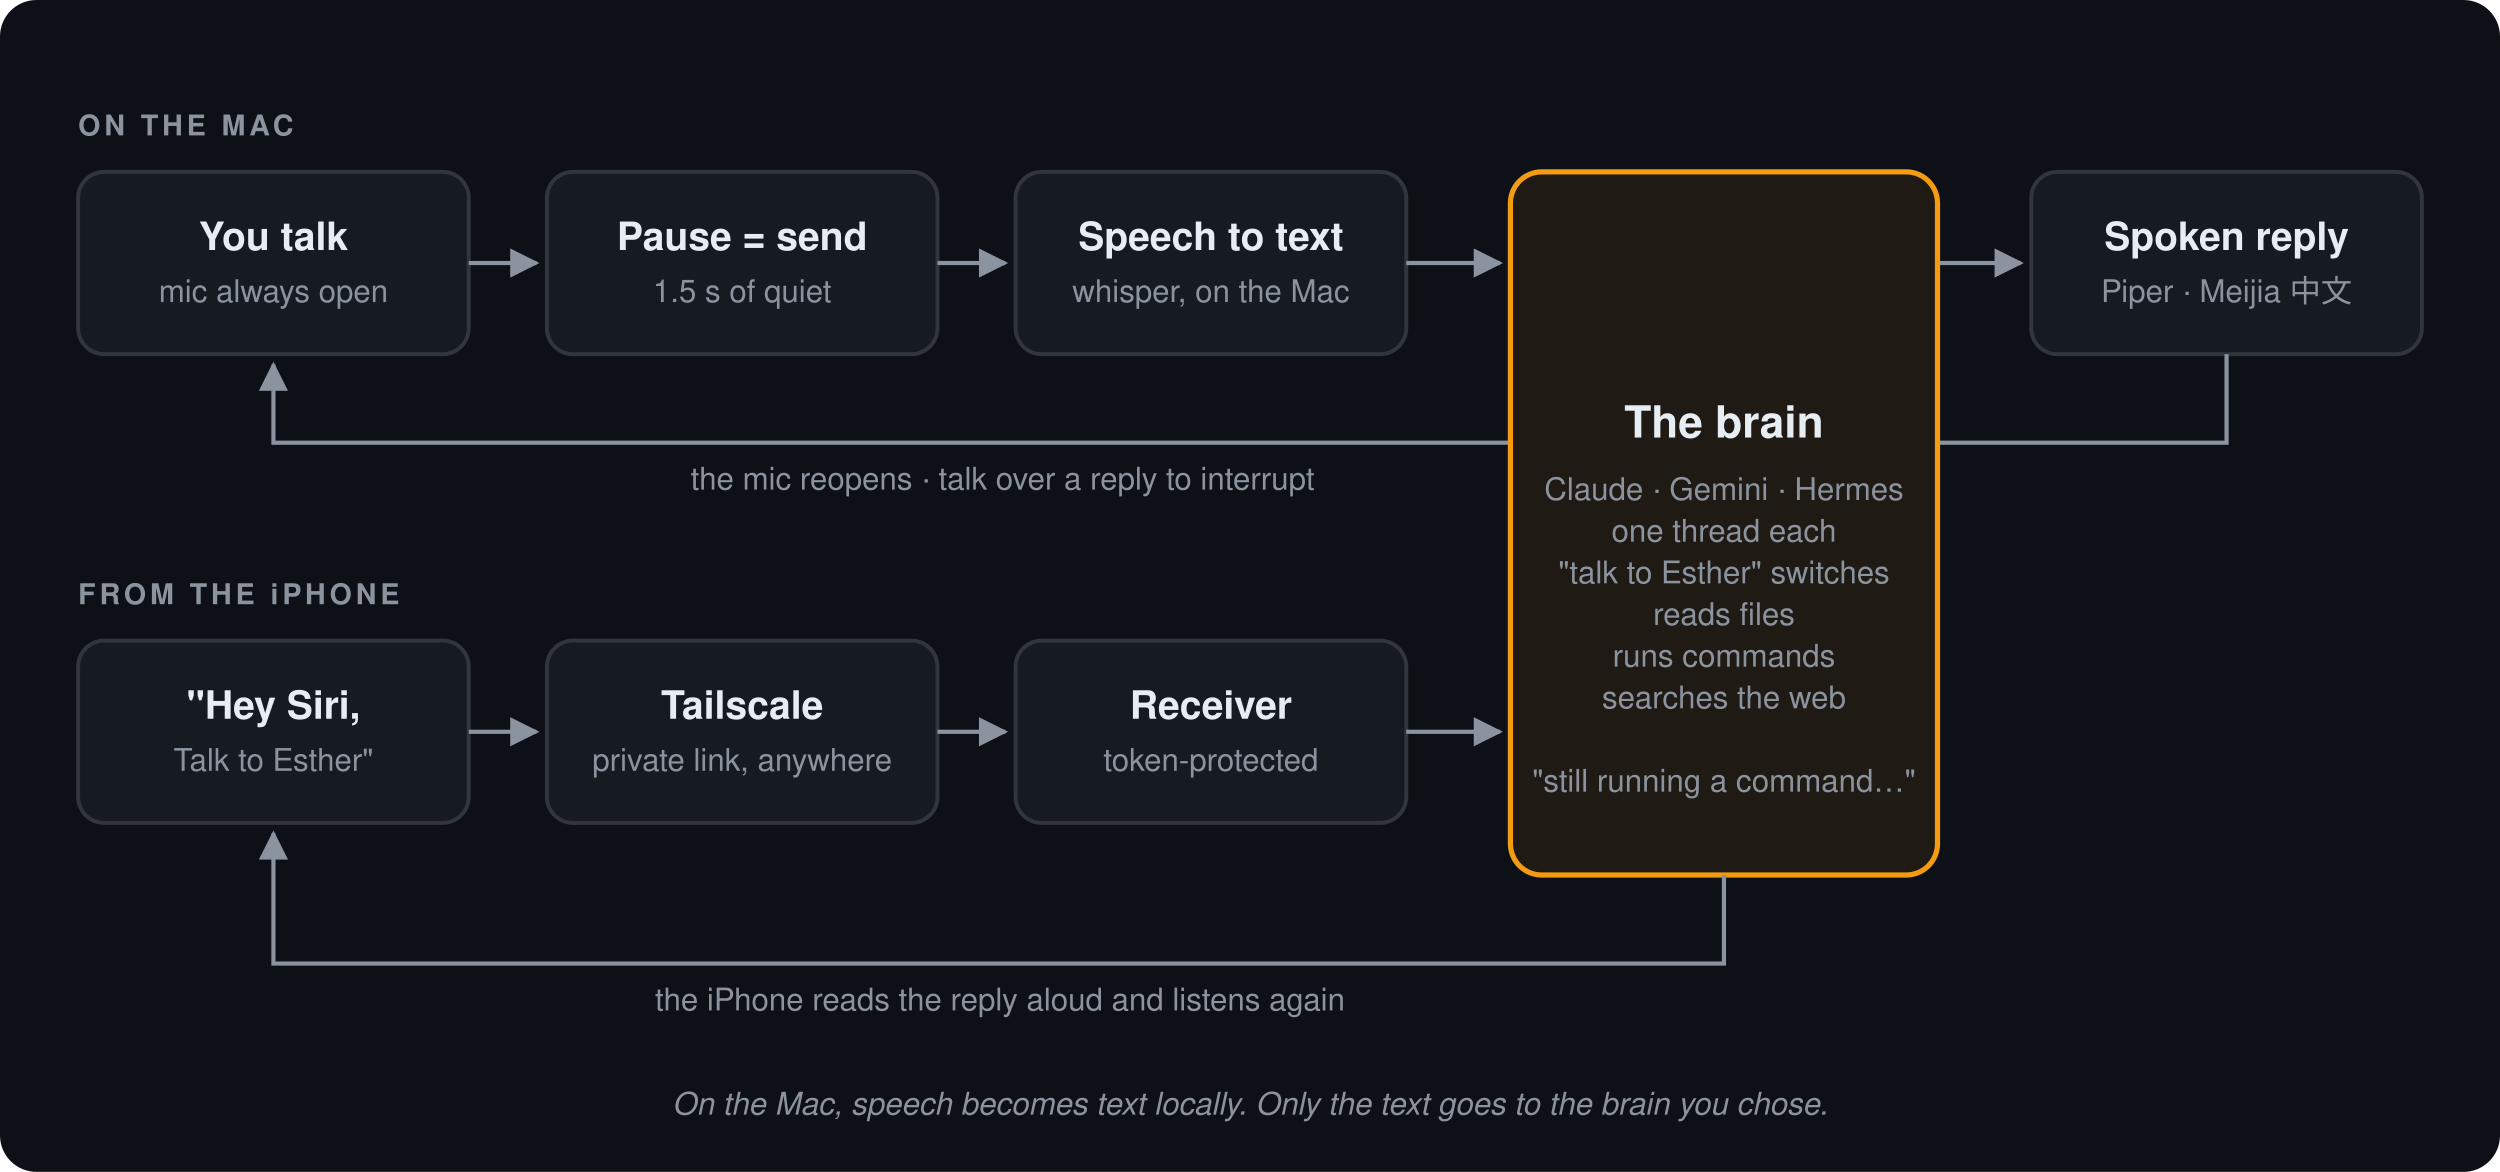
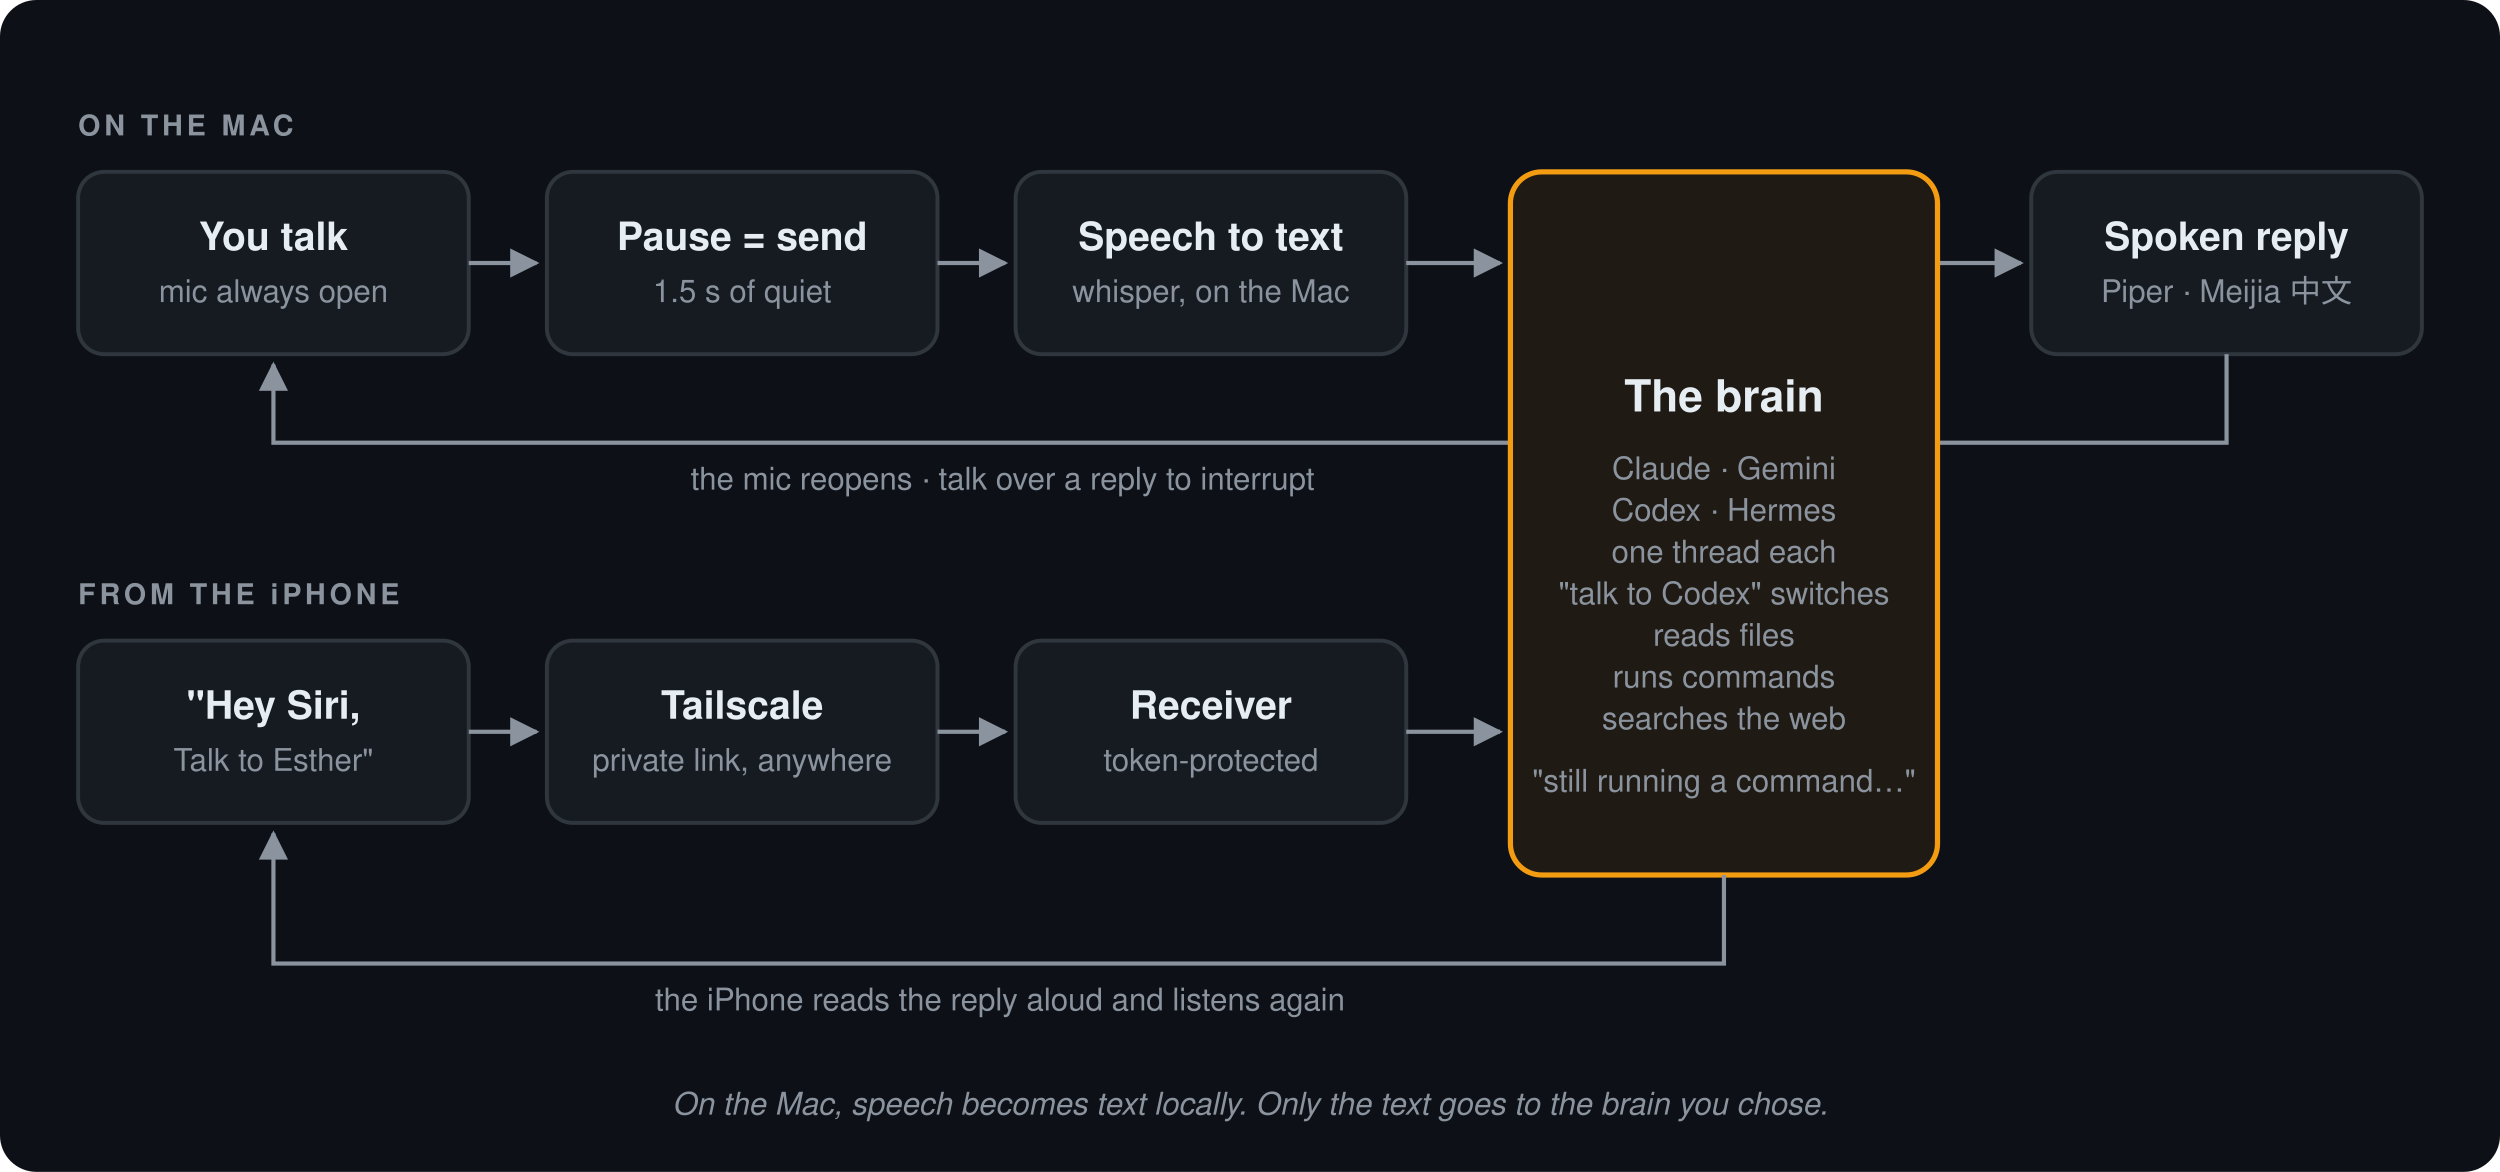
<svg xmlns="http://www.w3.org/2000/svg" viewBox="0 0 960 450" width="960" height="450" font-family="-apple-system, BlinkMacSystemFont, 'Segoe UI', Helvetica, Arial, sans-serif">
  <defs>
    <marker id="a" viewBox="0 0 10 10" refX="9" refY="5" markerWidth="7" markerHeight="7" orient="auto-start-reverse">
      <path d="M0,0 L10,5 L0,10 z" fill="#8b949e" />
    </marker>
    <style>
      .box { fill: #161b22; stroke: #30363d; stroke-width: 1.5; }
      .t { fill: #e6edf3; font-size: 15px; font-weight: 600; text-anchor: middle; }
      .s { fill: #8b949e; font-size: 12px; text-anchor: middle; }
      .lab { fill: #8b949e; font-size: 11px; font-weight: 700; letter-spacing: 1.5px; }
      .ln { stroke: #8b949e; stroke-width: 1.6; fill: none; marker-end: url(#a); }
      .note { fill: #8b949e; font-size: 12px; font-style: italic; text-anchor: middle; }
    </style>
  </defs>
  <rect width="960" height="450" rx="14" fill="#0d1117" />
  <text class="lab" x="30" y="52">ON THE MAC</text>
  <rect class="box" x="30" y="66" width="150" height="70" rx="10" stroke="#2ecc71" />
  <text class="t" x="105" y="96">You talk</text>
  <text class="s" x="105" y="116">mic always open</text>
  <rect class="box" x="210" y="66" width="150" height="70" rx="10" />
  <text class="t" x="285" y="96">Pause = send</text>
  <text class="s" x="285" y="116">1.5 s of quiet</text>
  <rect class="box" x="390" y="66" width="150" height="70" rx="10" />
  <text class="t" x="465" y="96">Speech to text</text>
  <text class="s" x="465" y="116">whisper, on the Mac</text>
  <rect class="box" x="780" y="66" width="150" height="70" rx="10" stroke="#3498db" />
  <text class="t" x="855" y="96">Spoken reply</text>
  <text class="s" x="855" y="116">Piper · Meijia 中文</text>
  <path class="ln" d="M180,101 H206" />
  <path class="ln" d="M360,101 H386" />
  <path class="ln" d="M540,101 H576" />
  <path class="ln" d="M744,101 H776" />
  <path class="ln" d="M855,136 V170 H105 V140" />
  <text class="s" x="385" y="188">the mic reopens · talk over a reply to interrupt</text>
  <rect x="580" y="66" width="164" height="270" rx="12" fill="#1f1a14" stroke="#f39c12" stroke-width="2" />
-   <text class="t" x="662" y="168" style="font-size:17px">The brain</text>
-   <text class="s" x="662" y="192">Claude · Gemini · Hermes</text>
-   <text class="s" x="662" y="208">one thread each</text>
-   <text class="s" x="662" y="224">"talk to Esther" switches</text>
-   <text class="s" x="662" y="240">reads files</text>
-   <text class="s" x="662" y="256">runs commands</text>
-   <text class="s" x="662" y="272">searches the web</text>
+   <text class="t" x="662" y="158" style="font-size:17px">The brain</text>
+   <text class="s" x="662" y="184">Claude · Gemini</text>
+   <text class="s" x="662" y="200">Codex · Hermes</text>
+   <text class="s" x="662" y="216">one thread each</text>
+   <text class="s" x="662" y="232">"talk to Codex" switches</text>
+   <text class="s" x="662" y="248">reads files</text>
+   <text class="s" x="662" y="264">runs commands</text>
+   <text class="s" x="662" y="280">searches the web</text>
  <text class="s" x="662" y="304" fill="#f39c12">"still running a command…"</text>
  <text class="lab" x="30" y="232">FROM THE iPHONE</text>
  <rect class="box" x="30" y="246" width="150" height="70" rx="10" stroke="#2ecc71" />
  <text class="t" x="105" y="276">"Hey Siri,</text>
  <text class="s" x="105" y="296">Talk to Esther"</text>
  <rect class="box" x="210" y="246" width="150" height="70" rx="10" />
  <text class="t" x="285" y="276">Tailscale</text>
  <text class="s" x="285" y="296">private link, anywhere</text>
  <rect class="box" x="390" y="246" width="150" height="70" rx="10" />
  <text class="t" x="465" y="276">Receiver</text>
  <text class="s" x="465" y="296">token-protected</text>
  <path class="ln" d="M180,281 H206" />
  <path class="ln" d="M360,281 H386" />
  <path class="ln" d="M540,281 H576" />
  <path class="ln" d="M662,336 V370 H105 V320" />
  <text class="s" x="384" y="388">the iPhone reads the reply aloud and listens again</text>
  <text class="note" x="480" y="428">On the Mac, speech becomes text locally. Only the text goes to the brain you chose.</text>
</svg>
